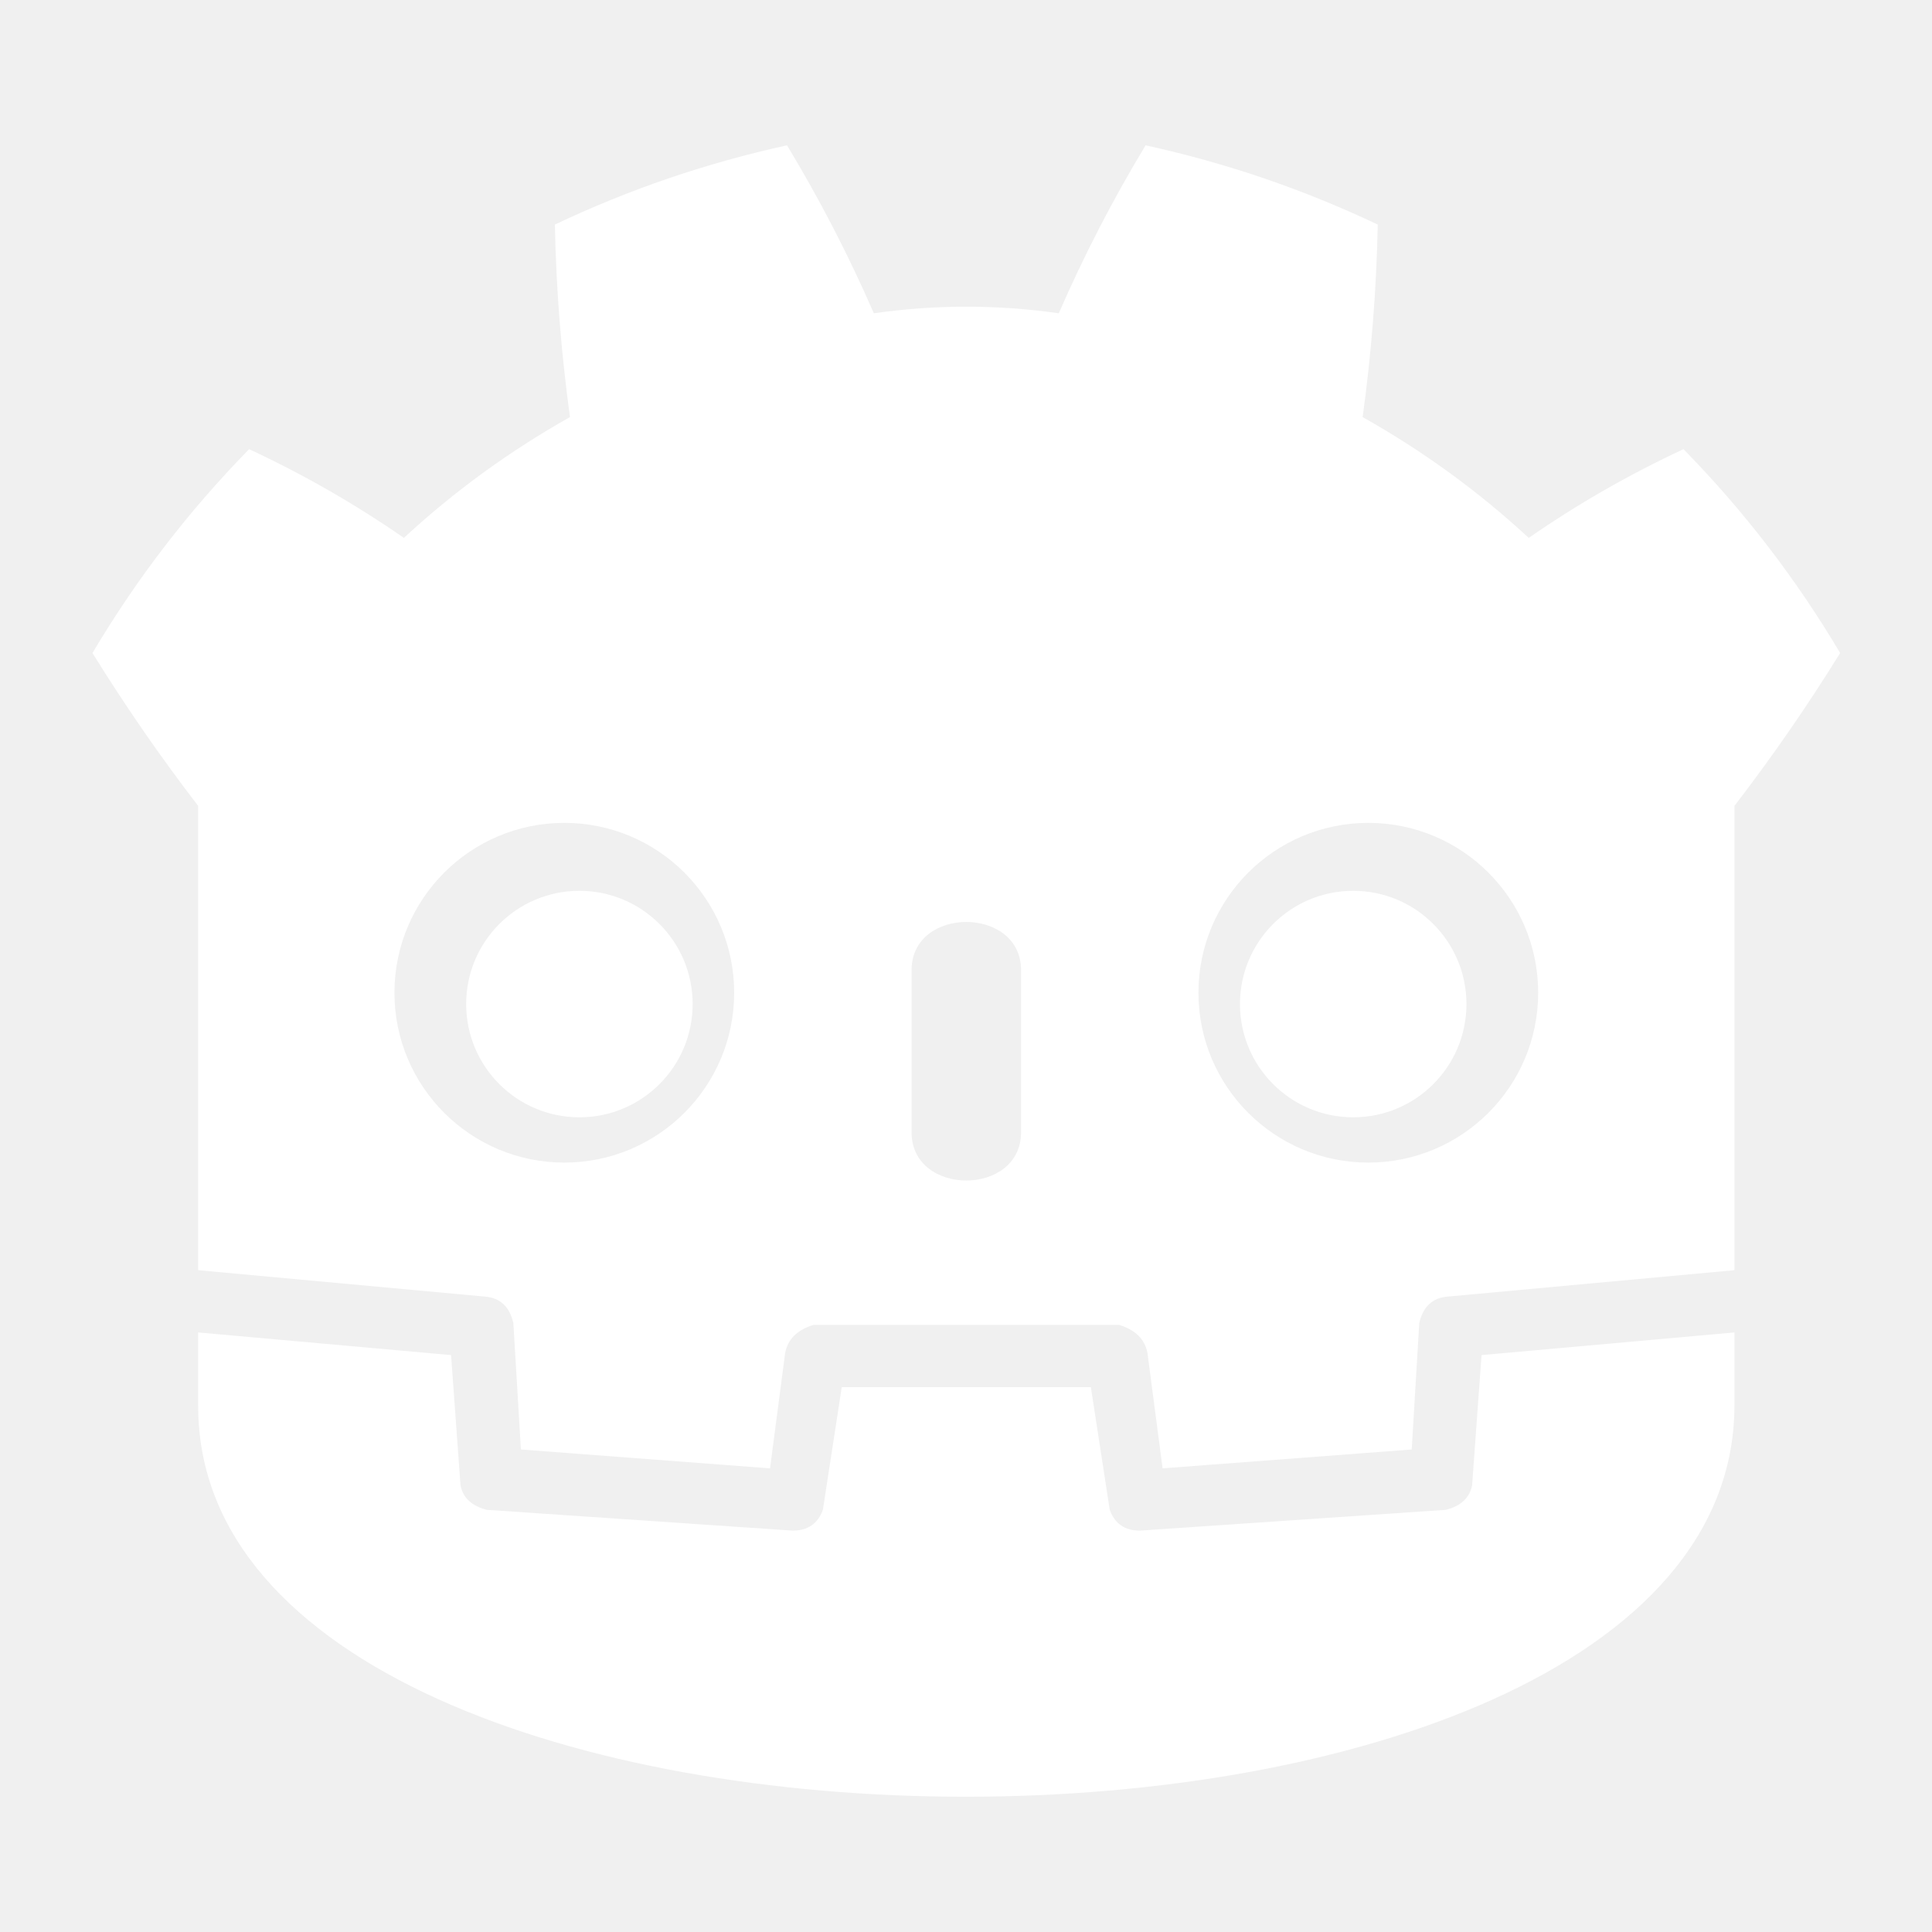
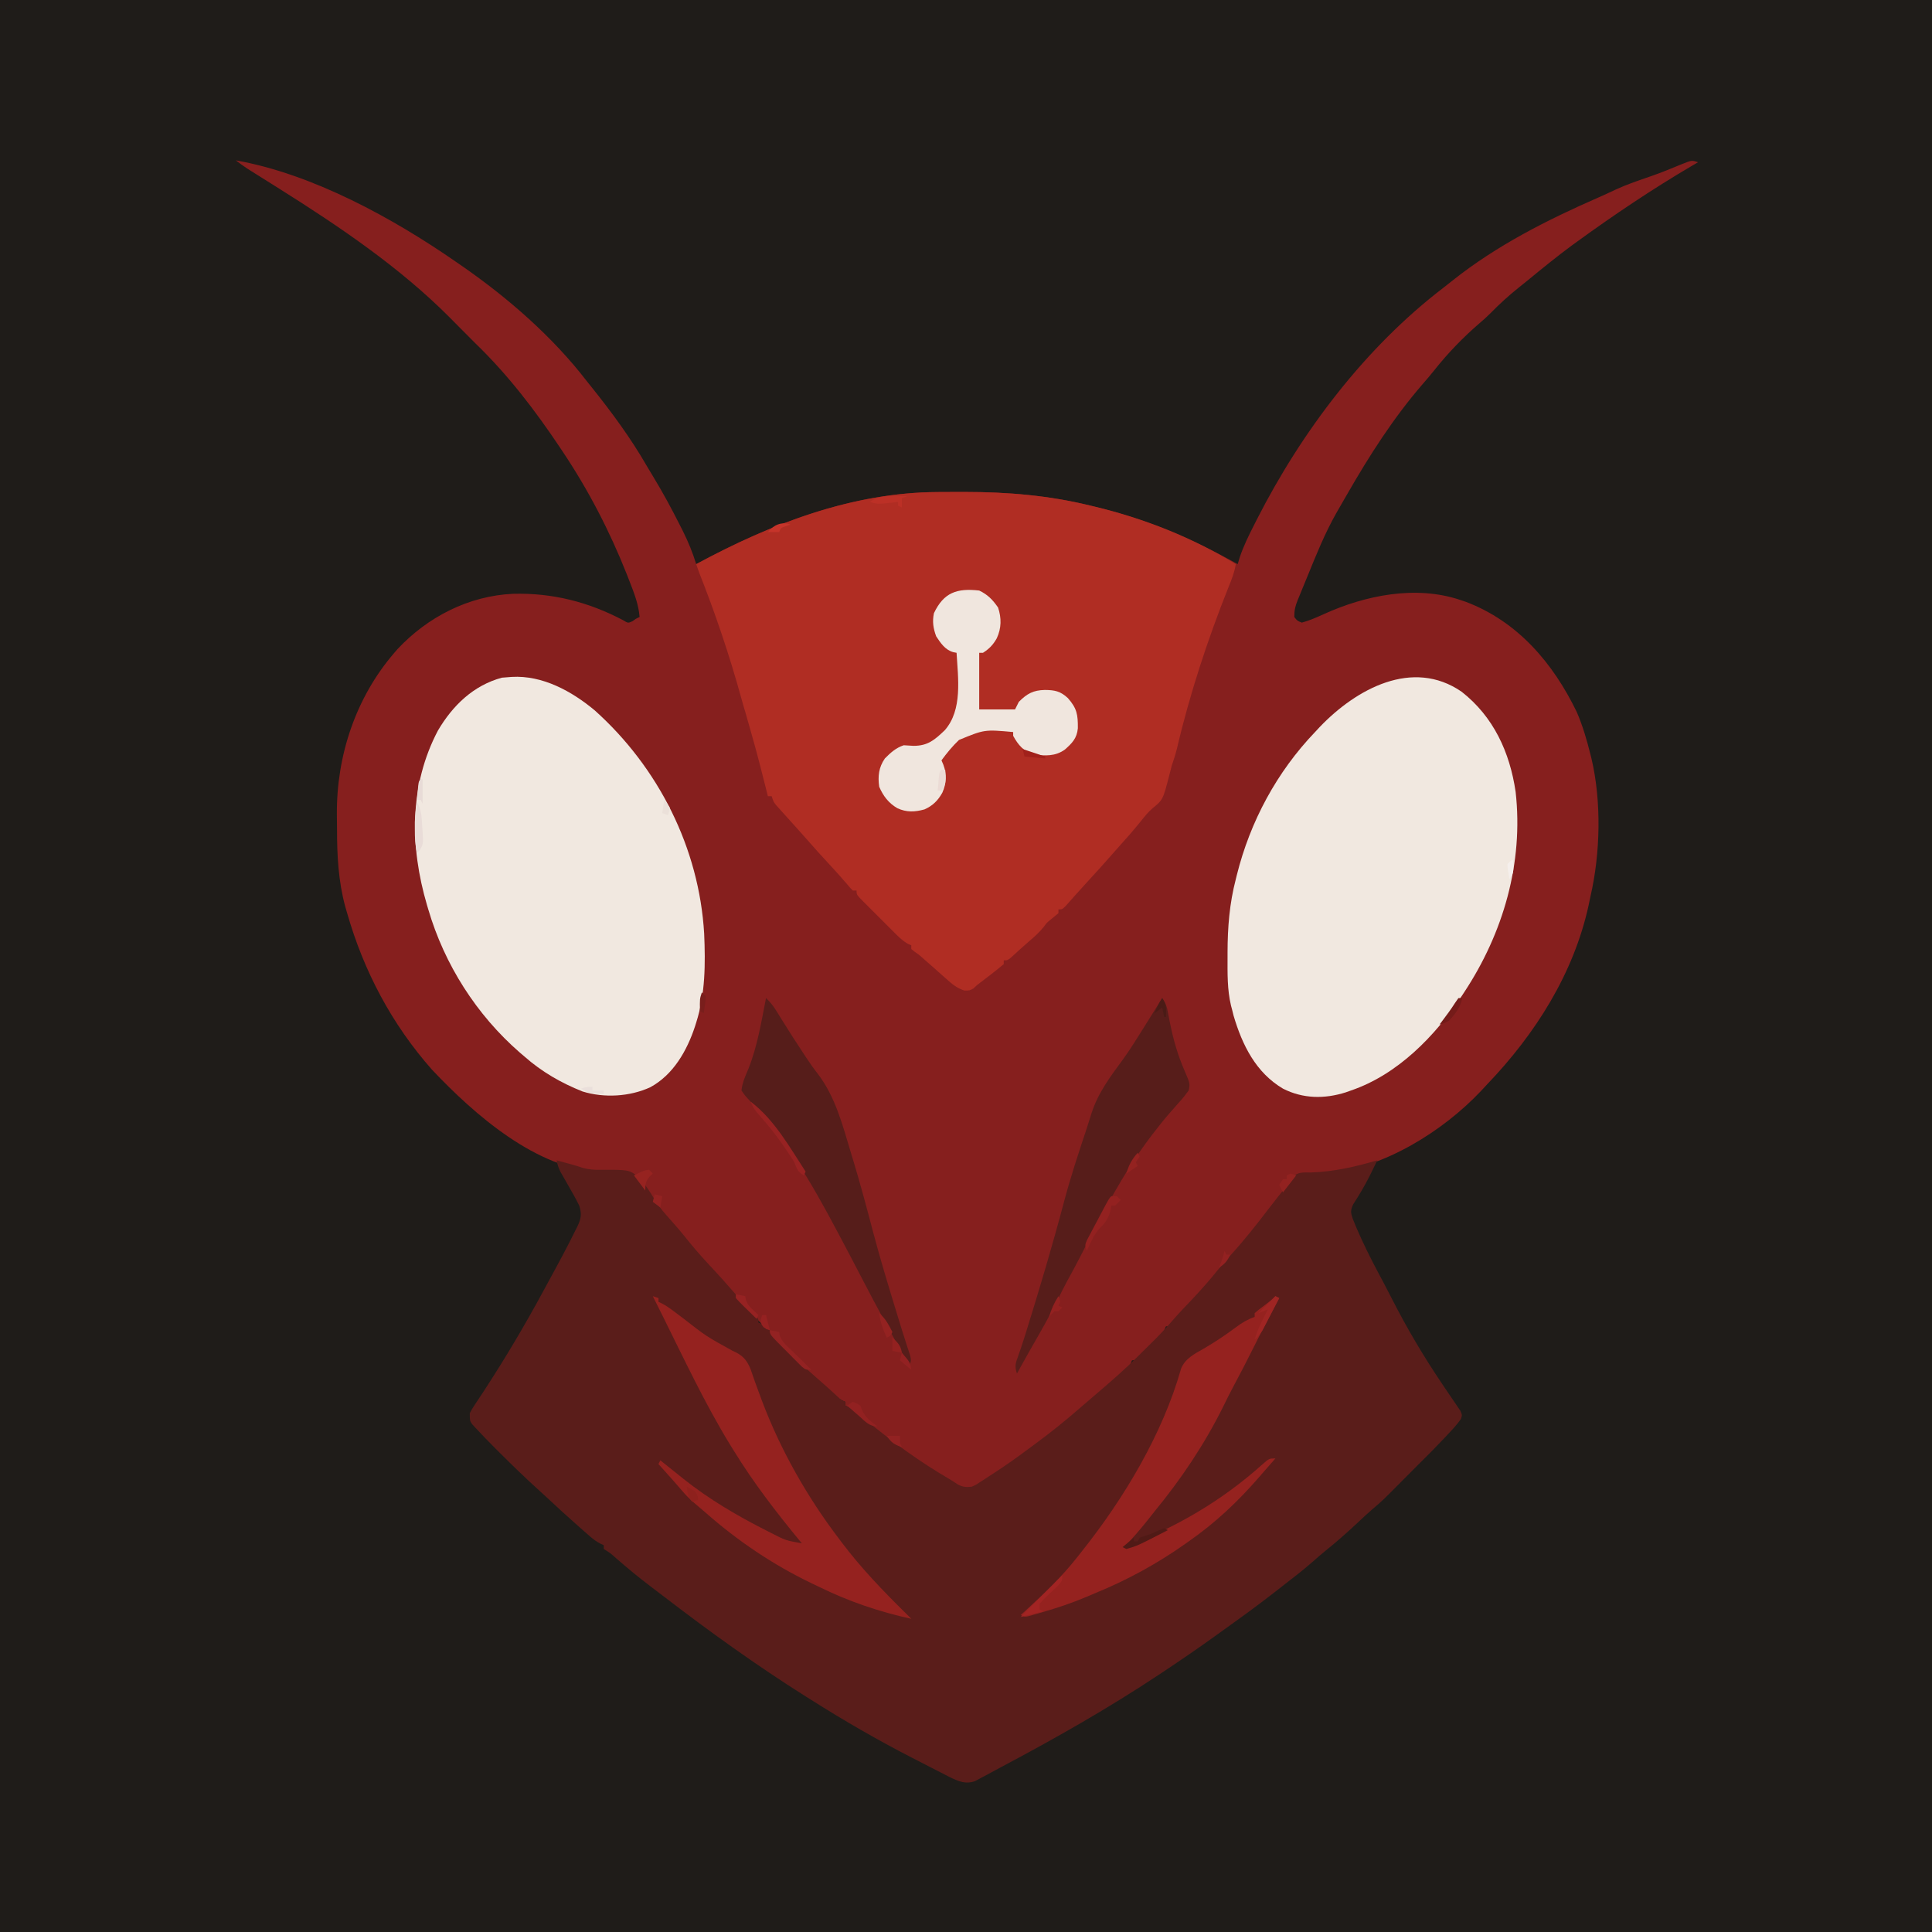
- <svg xmlns="http://www.w3.org/2000/svg" width="16" height="16">
-   <g fill="#fff" transform="scale(.01563)">
-     <path d="m105 673 152 14q12 1 15 14l4 67 132 10 8-61q2-11 15-15h162q13 4 15 15l8 61 132-10 4-67q3-13 15-14l152-14V427q30-39 56-81-35-59-83-108-43 20-82 47-40-37-88-64 7-51 8-102-59-28-123-42-26 43-46 89-49-7-98 0-20-46-46-89-64 14-123 42 1 51 8 102-48 27-88 64-39-27-82-47-48 49-83 108 26 42 56 81zm0 33v39c0 276 813 276 814 0v-39l-134 12-5 69q-2 10-14 13l-162 11q-12 0-16-11l-10-65H446l-10 65q-4 11-16 11l-162-11q-12-3-14-13l-5-69zM725 436a90 90 0 0 1 0 180 90 90 0 0 1 0-180zM299 436a90 90 0 0 1 0 180 90 90 0 0 1 0-180zM483 514c0-34 58-34 58 0v86c0 34-58 34-58 0z" />
-     <circle cx="307" cy="532" r="60" />
-     <circle cx="717" cy="532" r="60" />
-   </g>
+ <svg xmlns="http://www.w3.org/2000/svg" version="1.1" width="1024" height="1024">
+   <path d="M0 0 C337.92 0 675.84 0 1024 0 C1024 337.92 1024 675.84 1024 1024 C686.08 1024 348.16 1024 0 1024 C0 686.08 0 348.16 0 0 Z " fill="#1F1C19" transform="translate(0,0)" />
+   <path d="M0 0 C40.703 7.199 83.475 30.715 117 54 C118.084 54.746 119.168 55.493 120.285 56.262 C144.497 73.117 167.973 93.572 186 117 C186.839 118.051 187.68 119.1 188.523 120.148 C199.239 133.521 209.359 147.251 217.905 162.118 C219.029 164.05 220.186 165.96 221.352 167.867 C226.427 176.224 231.038 184.767 235.438 193.5 C236.2 195.004 236.2 195.004 236.978 196.539 C239.823 202.264 242.136 207.883 244 214 C244.587 213.684 245.174 213.367 245.778 213.041 C284.648 192.178 327.167 176.029 371.871 175.797 C372.783 175.79 373.695 175.783 374.635 175.776 C377.569 175.758 380.503 175.752 383.438 175.75 C384.441 175.749 385.444 175.748 386.478 175.747 C409.103 175.762 430.977 177.594 453 183 C453.767 183.183 454.534 183.366 455.324 183.554 C482.056 189.976 507.028 200.593 531 214 C531.57 212.128 531.57 212.128 532.152 210.219 C534.103 204.381 536.784 198.981 539.562 193.5 C540.361 191.917 540.361 191.917 541.176 190.302 C564.923 143.696 598.562 99.162 640.303 67.307 C641.92 66.062 643.513 64.788 645.105 63.512 C668.176 45.178 694.986 31.568 721.891 19.809 C725.143 18.387 728.355 16.896 731.562 15.375 C737.545 12.633 743.755 10.562 749.969 8.414 C755.487 6.499 760.882 4.297 766.273 2.055 C771.673 -0.109 771.673 -0.109 775 1 C773.304 1.986 773.304 1.986 771.574 2.992 C750.716 15.249 730.577 28.789 711 43 C709.966 43.75 708.932 44.5 707.867 45.273 C699.993 51.09 692.424 57.273 684.858 63.482 C683.198 64.838 681.529 66.181 679.852 67.516 C674.611 71.714 669.783 76.089 665.098 80.898 C663.213 82.787 661.284 84.526 659.25 86.25 C650.477 93.815 642.413 102.134 635.227 111.215 C633.248 113.69 631.202 116.09 629.121 118.48 C613.615 136.375 600.756 156.503 589 177 C588.398 178.04 588.398 178.04 587.784 179.1 C586.599 181.146 585.423 183.197 584.25 185.25 C583.739 186.133 583.739 186.133 583.219 187.033 C577.191 197.689 572.598 209.11 567.993 220.433 C567.112 222.594 566.22 224.751 565.328 226.908 C564.762 228.294 564.197 229.68 563.633 231.066 C563.367 231.705 563.102 232.343 562.828 233.001 C561.503 236.294 561 238.375 561 242 C562.538 244.029 562.538 244.029 565 245 C569.03 243.917 572.762 242.263 576.555 240.538 C598.579 230.522 625.373 225.038 649 233 C650.464 233.493 650.464 233.493 651.957 233.996 C679.467 244.416 698.167 266.486 710.688 292.312 C713.868 299.649 716.08 307.25 718 315 C718.252 316.003 718.252 316.003 718.509 317.025 C723.871 339.674 723.243 367.404 718 390 C717.668 391.599 717.336 393.198 717.004 394.797 C709.091 431.037 688.749 463.049 663.352 489.581 C662.167 490.825 661.001 492.089 659.84 493.355 C639.626 514.738 608.651 533.865 579 537 C577.615 537.016 576.229 537.015 574.844 537 C574.131 537.001 573.418 537.003 572.684 537.004 C571.227 537.001 569.771 536.967 568.316 536.902 C564.775 536.96 562.765 537.272 560.145 539.765 C558.315 542.112 556.652 544.525 555 547 C553.904 548.45 552.796 549.892 551.676 551.324 C551.128 552.035 550.581 552.747 550.017 553.479 C543.728 561.626 537.251 569.547 530.481 577.297 C528.421 579.666 526.387 582.056 524.351 584.445 C518.999 590.722 513.551 596.898 508 603 C506.394 604.769 504.79 606.54 503.188 608.312 C502.126 609.482 502.126 609.482 501.043 610.676 C499.589 612.33 498.201 614.044 496.863 615.793 C496.248 616.521 495.634 617.25 495 618 C494.34 618 493.68 618 493 618 C492.736 618.589 492.471 619.178 492.199 619.784 C490.956 622.081 489.65 623.608 487.812 625.453 C487.196 626.072 486.58 626.691 485.945 627.328 C485.303 627.962 484.661 628.597 484 629.25 C483.358 629.9 482.716 630.549 482.055 631.219 C481.439 631.832 480.822 632.446 480.188 633.078 C479.343 633.92 479.343 633.92 478.48 634.778 C477 636 477 636 475 636 C474.763 636.574 474.526 637.147 474.281 637.738 C472.721 640.493 470.89 642.112 468.5 644.188 C467.602 644.975 466.703 645.763 465.777 646.574 C464.861 647.375 463.944 648.175 463 649 C461.352 650.498 459.707 651.998 458.062 653.5 C453.739 657.391 449.293 661.101 444.77 664.758 C442.965 666.219 441.17 667.692 439.387 669.18 C426.928 679.553 413.698 688.854 400.079 697.636 C398.675 698.557 397.293 699.512 395.933 700.497 C392.539 702.865 390.699 703.981 386.477 704.094 C382.286 702.775 379.018 700.916 375.375 698.5 C374.331 697.826 374.331 697.826 373.266 697.139 C371.167 695.775 369.081 694.391 367 693 C366.112 692.41 366.112 692.41 365.207 691.809 C352.986 683.65 341.539 674.53 330.204 665.202 C329.555 664.67 328.907 664.138 328.238 663.59 C327.661 663.114 327.084 662.638 326.49 662.148 C324.985 660.913 324.985 660.913 323 660 C323 659.34 323 658.68 323 658 C322.405 657.728 321.811 657.455 321.198 657.175 C319.056 656.03 317.58 654.874 315.828 653.207 C314.962 652.391 314.962 652.391 314.078 651.559 C313.475 650.983 312.872 650.406 312.25 649.812 C310.985 648.619 309.72 647.426 308.453 646.234 C307.85 645.667 307.248 645.099 306.627 644.514 C304.795 642.809 302.913 641.176 301 639.562 C297.077 636.177 293.42 632.53 289.75 628.875 C289.147 628.276 288.543 627.678 287.922 627.061 C284.722 623.85 281.782 620.587 279 617 C277.357 615.31 275.685 613.648 274 612 C269.078 607.171 264.285 602.307 259.793 597.074 C257.834 594.808 255.827 592.592 253.812 590.375 C245.695 581.372 237.852 572.132 230.219 562.715 C228.652 560.798 227.067 558.895 225.469 557.004 C225.042 556.498 224.615 555.992 224.176 555.471 C222.888 553.953 221.587 552.447 220.285 550.941 C218 548 218 548 216.621 545.09 C215.033 541.796 213.998 540.15 211 538 C205.355 536.655 199.526 536.593 193.75 536.336 C159.323 534.758 126.401 505.685 104 482 C82.685 457.879 67.845 429.853 59 399 C58.661 397.835 58.322 396.669 57.973 395.469 C54.324 381.965 53.627 368.358 53.629 354.45 C53.625 351.833 53.589 349.217 53.551 346.6 C53.344 315.476 63.556 284.694 84 261 C84.558 260.353 85.116 259.706 85.691 259.039 C101.687 241.961 123.404 230.821 146.855 229.727 C167.727 229.165 186.862 234.014 205.332 243.758 C207.893 245.322 207.893 245.322 210.25 244.25 C210.827 243.838 211.405 243.425 212 243 C212.66 242.67 213.32 242.34 214 242 C213.441 235.22 211.085 229.304 208.625 223 C208.179 221.854 207.734 220.709 207.275 219.529 C198.195 196.566 186.767 174.517 173 154 C172.431 153.146 172.431 153.146 171.851 152.275 C158.635 132.49 144.153 113.55 127 97 C124.231 94.244 121.478 91.473 118.73 88.695 C117.55 87.505 116.369 86.315 115.188 85.125 C114.32 84.245 114.32 84.245 113.436 83.348 C86.901 56.666 54.747 34.961 23 15 C22.151 14.466 21.302 13.931 20.428 13.381 C17.143 11.314 13.857 9.248 10.568 7.188 C9.774 6.687 8.979 6.187 8.16 5.672 C7.455 5.229 6.75 4.787 6.024 4.331 C3.949 2.966 1.971 1.51 0 0 Z " fill="#861F1E" transform="translate(125,85)" />
+   <path d="M0 0 C1.688 0.458 3.375 0.916 5.062 1.375 C6.002 1.63 6.942 1.885 7.91 2.148 C10.019 2.73 12.109 3.383 14.176 4.098 C17.499 4.882 19.898 5.08 23.258 5.035 C38.142 4.959 38.142 4.959 43.141 8.529 C46.96 12.468 49.75 17.066 52.566 21.749 C54.798 25.252 57.487 28.285 60.25 31.375 C61.246 32.515 62.241 33.657 63.234 34.801 C63.704 35.34 64.174 35.88 64.658 36.436 C66.659 38.768 68.577 41.166 70.5 43.562 C74.849 48.924 79.508 53.956 84.215 59 C86.969 61.954 89.637 64.975 92.281 68.027 C94.396 70.454 96.539 72.854 98.688 75.25 C99.413 76.06 100.139 76.869 100.887 77.703 C102.299 79.239 103.762 80.729 105.27 82.172 C107 84 107 84 107 86 C107.99 86.33 108.98 86.66 110 87 C110 87.66 110 88.32 110 89 C110.99 89.33 111.98 89.66 113 90 C114.367 91.391 114.367 91.391 115.875 93.25 C122.899 101.526 130.744 109.282 139.02 116.305 C142.383 119.184 145.629 122.194 148.898 125.18 C150.867 127.037 150.867 127.037 153 128 C153 128.66 153 129.32 153 130 C153.89 130.416 153.89 130.416 154.799 130.841 C156.859 131.926 158.448 133.052 160.223 134.547 C160.834 135.055 161.444 135.563 162.074 136.086 C162.73 136.635 163.386 137.184 164.062 137.75 C178.076 149.271 192.534 159.818 208.226 168.947 C209.746 169.849 211.225 170.819 212.695 171.801 C215.444 173.231 216.93 173.259 220 173 C222.191 172.063 222.191 172.063 224.258 170.656 C225.042 170.156 225.827 169.656 226.635 169.141 C227.868 168.329 227.868 168.329 229.125 167.5 C229.978 166.948 230.831 166.397 231.71 165.828 C237.965 161.755 244.046 157.503 250 153 C251.241 152.087 252.484 151.176 253.727 150.266 C262.22 144.016 270.335 137.462 278.265 130.513 C280.644 128.438 283.048 126.393 285.451 124.346 C293.525 117.464 301.522 110.534 309 103 C310.028 101.982 311.056 100.965 312.086 99.949 C313.182 98.862 314.279 97.775 315.375 96.688 C315.914 96.157 316.453 95.627 317.008 95.08 C320.579 91.531 323.922 87.841 327.214 84.033 C330.174 80.663 333.283 77.436 336.375 74.188 C341.478 68.789 346.33 63.318 350.961 57.508 C353.062 54.924 355.256 52.46 357.5 50 C364.53 42.264 370.982 34.087 377.324 25.786 C380.591 21.514 383.929 17.305 387.309 13.121 C389.048 11.062 389.048 11.062 390.238 8.758 C392.977 6.025 396.092 6.451 399.75 6.438 C411.899 6.061 423.346 3.416 435 0 C433.985 2.086 432.964 4.169 431.938 6.25 C431.627 6.88 431.317 7.511 430.998 8.16 C428.367 13.433 425.378 18.422 422.188 23.379 C420.718 26.624 420.867 27.65 422 31 C423.06 33.75 424.228 36.438 425.438 39.125 C425.792 39.916 426.146 40.706 426.511 41.521 C430.218 49.671 434.4 57.544 438.636 65.428 C440.069 68.13 441.462 70.849 442.848 73.574 C450.752 89.081 459.488 103.858 469.227 118.285 C470.278 119.855 470.278 119.855 471.35 121.457 C472.72 123.494 474.104 125.522 475.503 127.539 C476.12 128.456 476.736 129.372 477.371 130.316 C477.927 131.125 478.483 131.934 479.056 132.768 C480 135 480 135 479.321 137.11 C477.278 140.033 474.879 142.601 472.438 145.188 C471.902 145.76 471.367 146.333 470.816 146.924 C466.315 151.721 461.692 156.389 457 161 C454.233 163.758 451.478 166.527 448.73 169.305 C437.717 180.418 437.717 180.418 432.176 185.105 C429.733 187.232 427.378 189.439 425.018 191.656 C419.316 197.012 413.541 202.138 407.434 207.031 C405.295 208.761 403.235 210.54 401.188 212.375 C395.916 217.033 390.337 221.307 384.782 225.617 C383.131 226.898 381.485 228.185 379.84 229.473 C371.564 235.907 363.097 242.062 354.571 248.159 C352.67 249.52 350.772 250.886 348.876 252.255 C340.061 258.606 331.107 264.73 322.062 270.75 C321.346 271.228 320.629 271.705 319.89 272.197 C292.776 290.237 264.579 306.238 235.818 321.5 C233.356 322.81 230.906 324.138 228.457 325.473 C227.222 326.129 225.986 326.784 224.75 327.438 C223.257 328.24 223.257 328.24 221.734 329.059 C216.802 330.757 213.227 329.204 208.707 327.066 C207.071 326.241 205.44 325.405 203.812 324.562 C202.93 324.112 202.048 323.662 201.139 323.198 C198.422 321.807 195.711 320.404 193 319 C191.46 318.213 189.919 317.427 188.379 316.641 C170.151 307.262 152.318 296.967 135 286 C134.114 285.446 133.229 284.891 132.316 284.32 C106.073 267.789 80.911 249.67 56.325 230.782 C54.314 229.241 52.296 227.709 50.273 226.184 C43.81 221.294 37.591 216.178 31.49 210.845 C28.448 208.134 28.448 208.134 25 206 C25 205.34 25 204.68 25 204 C24.406 203.724 23.813 203.448 23.201 203.164 C21.117 202.062 19.555 200.927 17.785 199.383 C17.188 198.865 16.591 198.346 15.976 197.812 C15.345 197.255 14.713 196.699 14.062 196.125 C13.069 195.256 13.069 195.256 12.055 194.369 C6.131 189.165 0.33 183.834 -5.434 178.453 C-6.956 177.041 -8.491 175.643 -10.031 174.25 C-16.821 168.091 -23.382 161.722 -29.875 155.25 C-30.672 154.458 -31.469 153.666 -32.29 152.849 C-35.946 149.184 -39.563 145.481 -43.07 141.672 C-43.638 141.059 -44.205 140.447 -44.79 139.815 C-46 138 -46 138 -46 134 C-44.708 131.577 -44.708 131.577 -42.926 128.914 C-41.964 127.457 -41.964 127.457 -40.983 125.97 C-40.329 124.99 -39.674 124.01 -39 123 C-37.865 121.24 -36.733 119.477 -35.605 117.711 C-35.048 116.842 -34.49 115.972 -33.916 115.077 C-22.996 98.006 -13.03 80.589 -3.463 62.726 C-2.197 60.366 -0.922 58.012 0.359 55.66 C2.279 52.127 4.154 48.572 6 45 C6.507 44.02 6.507 44.02 7.025 43.02 C8.057 41.002 9.064 38.972 10.062 36.938 C10.53 36.026 10.53 36.026 11.007 35.095 C13.014 30.903 13.42 28.421 12 24 C10.314 20.537 8.426 17.208 6.5 13.875 C5.485 12.104 4.475 10.331 3.469 8.555 C3.02 7.776 2.57 6.997 2.107 6.195 C1.059 4.118 0.458 2.272 0 0 Z " fill="#5A1D1A" transform="translate(295,615)" />
+   <path d="M0 0 C0.912 -0.007 1.824 -0.014 2.764 -0.021 C5.698 -0.038 8.632 -0.045 11.566 -0.047 C12.57 -0.048 13.573 -0.049 14.607 -0.05 C37.232 -0.035 59.106 1.797 81.129 7.203 C81.896 7.386 82.663 7.569 83.453 7.757 C109.738 14.072 135.056 24.026 158.129 38.203 C157.453 42.493 155.959 46.276 154.316 50.266 C143.292 77.866 133.676 107.104 126.918 136.031 C126.14 139.159 125.148 142.147 124.129 145.203 C123.772 146.554 123.425 147.907 123.086 149.262 C119.536 163.094 119.536 163.094 114.074 167.551 C111.618 169.637 109.76 171.996 107.754 174.516 C104.054 179.109 100.208 183.519 96.238 187.879 C94.383 189.924 92.561 191.991 90.754 194.078 C87.371 197.961 83.898 201.759 80.407 205.543 C78.005 208.149 75.62 210.766 73.27 213.418 C72.815 213.928 72.36 214.438 71.892 214.964 C70.633 216.379 69.379 217.799 68.125 219.219 C66.129 221.203 66.129 221.203 64.129 221.203 C64.129 221.863 64.129 222.523 64.129 223.203 C62.664 224.435 61.195 225.662 59.699 226.855 C57.96 228.261 57.96 228.261 56.254 230.578 C53.867 233.527 51.241 235.835 48.359 238.289 C45.177 241.02 42.1 243.864 39.012 246.699 C37.129 248.203 37.129 248.203 35.129 248.203 C35.129 248.863 35.129 249.523 35.129 250.203 C32.915 252.095 30.693 253.88 28.379 255.641 C27.745 256.131 27.11 256.622 26.457 257.127 C25.227 258.077 23.99 259.019 22.748 259.953 C21.008 261.26 21.008 261.26 19.051 263.113 C17.129 264.203 17.129 264.203 14.277 264.211 C10.344 262.952 7.755 260.803 4.754 258.078 C4.188 257.582 3.622 257.086 3.039 256.574 C1.393 255.127 -0.24 253.667 -1.871 252.203 C-3.39 250.868 -4.911 249.534 -6.434 248.203 C-7.012 247.688 -7.591 247.172 -8.188 246.641 C-9.913 245.122 -9.913 245.122 -12.086 243.641 C-12.675 243.166 -13.264 242.692 -13.871 242.203 C-13.871 241.543 -13.871 240.883 -13.871 240.203 C-14.68 239.881 -14.68 239.881 -15.505 239.553 C-18.722 237.718 -21.142 235.217 -23.73 232.609 C-24.28 232.062 -24.829 231.515 -25.395 230.951 C-26.55 229.797 -27.703 228.64 -28.854 227.481 C-30.622 225.702 -32.4 223.935 -34.18 222.168 C-35.301 221.045 -36.423 219.921 -37.543 218.797 C-38.077 218.267 -38.612 217.736 -39.162 217.19 C-42.871 213.433 -42.871 213.433 -42.871 211.203 C-43.531 211.203 -44.191 211.203 -44.871 211.203 C-46.176 209.91 -46.176 209.91 -47.746 208.016 C-51.027 204.151 -54.419 200.415 -57.871 196.703 C-61.7 192.575 -65.48 188.418 -69.164 184.16 C-71.207 181.818 -73.288 179.51 -75.371 177.203 C-76.5 175.948 -76.5 175.948 -77.652 174.668 C-79.087 173.074 -80.524 171.483 -81.965 169.895 C-82.594 169.192 -83.223 168.489 -83.871 167.766 C-84.428 167.148 -84.985 166.531 -85.559 165.895 C-86.871 164.203 -86.871 164.203 -87.871 161.203 C-88.531 161.203 -89.191 161.203 -89.871 161.203 C-90.087 160.353 -90.303 159.503 -90.526 158.627 C-95.789 137.816 -95.789 137.816 -101.68 117.176 C-102.547 114.319 -103.364 111.453 -104.156 108.574 C-110.298 86.334 -117.695 64.449 -126.182 42.995 C-126.79 41.414 -127.335 39.81 -127.871 38.203 C-88.421 16.932 -45.454 0.236 0 0 Z " fill="#B02D23" transform="translate(496.8711,260.7969)" />
+   <path d="M0 0 C16.94 13.265 25.547 32.092 28.625 53.062 C32.861 90.779 22.105 127.88 1.312 159.375 C0.925 159.965 0.537 160.554 0.138 161.162 C-14.121 182.579 -33.878 202.922 -58.688 211.375 C-60.022 211.851 -60.022 211.851 -61.383 212.336 C-72.623 215.908 -84.097 215.78 -94.688 210.375 C-109.08 201.874 -116.281 187.213 -120.863 171.703 C-121.135 170.605 -121.407 169.507 -121.688 168.375 C-121.952 167.389 -121.952 167.389 -122.223 166.384 C-124.247 157.907 -124.083 149.287 -124.062 140.625 C-124.062 139.804 -124.062 138.982 -124.062 138.136 C-124.028 124.851 -123.044 112.279 -119.688 99.375 C-119.506 98.635 -119.324 97.895 -119.136 97.133 C-112.07 68.786 -97.896 42.443 -77.688 21.375 C-76.847 20.471 -76.007 19.568 -75.141 18.637 C-55.893 -1.474 -25.999 -17.888 0 0 Z " fill="#F1E8E0" transform="translate(774.6875,366.625)" />
+   <path d="M0 0 C16.335 -0.945 31.818 7.586 44 17.75 C77.692 47.958 99.319 90.596 101.985 136.106 C102.661 152.001 102.635 167.934 97.758 183.223 C97.544 183.901 97.329 184.578 97.108 185.277 C92.885 198.09 85.634 210.884 73.395 217.5 C62.543 222.49 48.969 223.277 37.508 219.723 C26.176 215.215 15.905 209.307 6.758 201.223 C5.951 200.536 5.144 199.849 4.312 199.141 C-18.673 179.145 -35.669 152.473 -44.242 123.223 C-44.47 122.46 -44.698 121.697 -44.932 120.912 C-54.034 89.959 -54.387 57.4 -39.117 28.406 C-31.307 15.145 -20.321 4.494 -5.242 0.41 C-3.493 0.301 -1.744 0.173 0 0 Z " fill="#F1E8E0" transform="translate(271.2422,358.7773)" />
+   <path d="M0 0 C0.99 0.495 0.99 0.495 2 1 C1.739 1.492 1.478 1.984 1.209 2.49 C-3.299 10.993 -7.793 19.499 -12.062 28.125 C-15.196 34.456 -18.464 40.707 -21.794 46.937 C-23.864 50.818 -25.849 54.72 -27.75 58.688 C-37.597 78.49 -49.958 96.949 -64 114 C-65.335 115.687 -66.668 117.374 -68 119.062 C-71.833 123.861 -75.871 128.454 -80 133 C-53.022 122.767 -28.6 108.602 -7.071 89.301 C-3.318 86 -3.318 86 0 86 C-2.333 88.667 -4.667 91.333 -7 94 C-7.51 94.592 -8.021 95.184 -8.547 95.794 C-19.815 108.805 -31.864 120.173 -46 130 C-46.606 130.43 -47.213 130.859 -47.837 131.302 C-62.566 141.714 -78.44 150.411 -95.134 157.232 C-96.96 157.983 -98.773 158.765 -100.586 159.547 C-108.039 162.683 -115.551 165.184 -123.312 167.438 C-124.239 167.709 -125.165 167.98 -126.12 168.26 C-126.984 168.503 -127.848 168.746 -128.738 168.996 C-129.512 169.215 -130.286 169.433 -131.083 169.658 C-133 170 -133 170 -135 169 C-133.749 167.857 -133.749 167.857 -132.473 166.691 C-122.795 157.826 -113.43 149.006 -105.301 138.656 C-104.382 137.486 -103.458 136.32 -102.531 135.156 C-80.279 107.181 -59.751 72.979 -49.984 38.348 C-47.734 32.981 -42.977 30.634 -38.125 27.875 C-32.038 24.335 -26.291 20.497 -20.657 16.275 C-17.552 13.978 -14.663 12.246 -11 11 C-11 10.34 -11 9.68 -11 9 C-9.102 7.344 -9.102 7.344 -6.625 5.5 C-4.271 3.736 -2.081 2.081 0 0 Z " fill="#95221F" transform="translate(676,687)" />
+   <path d="M0 0 C0.99 0.33 1.98 0.66 3 1 C3 1.66 3 2.32 3 3 C3.576 3.269 4.153 3.539 4.747 3.816 C7.042 5.022 8.988 6.378 11.055 7.941 C11.828 8.521 12.601 9.1 13.397 9.698 C14.215 10.313 15.032 10.928 15.875 11.562 C28.391 21.322 28.391 21.322 42.215 28.916 C47.368 31.208 49.601 33.347 51.793 38.594 C52.617 40.887 53.414 43.19 54.188 45.5 C55.115 48.042 56.049 50.579 56.996 53.113 C57.358 54.09 57.358 54.09 57.727 55.087 C67.563 81.371 81.995 106.754 99 129 C99.641 129.85 99.641 129.85 100.294 130.718 C110.458 144.188 122.001 156.17 134 168 C135.001 168.999 136.002 169.998 137 171 C120.101 167.32 103.513 161.677 88 154 C86.231 153.161 86.231 153.161 84.426 152.305 C63.677 142.344 44.879 129.656 27.651 114.444 C25.885 112.9 24.094 111.388 22.301 109.875 C19.876 107.8 17.677 105.703 15.625 103.25 C12.82 99.953 9.963 96.714 7.062 93.5 C6.29 92.644 5.518 91.788 4.723 90.906 C3.87 89.963 3.87 89.963 3 89 C3.495 88.01 3.495 88.01 4 87 C4.617 87.496 5.235 87.993 5.871 88.504 C7.657 89.936 9.445 91.366 11.234 92.793 C12.875 94.102 14.512 95.415 16.141 96.738 C29.768 107.635 44.833 116.457 60.375 124.312 C61.338 124.801 61.338 124.801 62.32 125.299 C70.323 129.44 70.323 129.44 79 131 C78.478 130.368 77.956 129.737 77.418 129.086 C64.987 113.977 53.265 98.694 43 82 C41.981 80.364 41.981 80.364 40.941 78.695 C27.563 56.812 16.571 33.334 5.181 10.378 C3.461 6.915 1.731 3.458 0 0 Z " fill="#95221F" transform="translate(346,687)" />
+   <path d="M0 0 C1.945 2.917 2.423 4.348 3.043 7.691 C3.226 8.628 3.41 9.565 3.599 10.53 C3.793 11.531 3.987 12.531 4.188 13.562 C5.942 22.211 8.261 30.225 11.764 38.326 C14.777 45.365 14.777 45.365 14 49 C12.4 51.244 10.846 53.17 9 55.188 C7.977 56.352 6.955 57.517 5.934 58.684 C5.177 59.536 5.177 59.536 4.406 60.406 C1.108 64.146 -1.975 68.037 -5 72 C-5.619 72.809 -5.619 72.809 -6.25 73.634 C-20.903 92.997 -32.115 114.877 -43.133 136.441 C-45.565 141.198 -48.111 145.885 -50.683 150.568 C-52.229 153.423 -53.658 156.323 -55.062 159.25 C-59.803 168.827 -65.184 178.05 -70.481 187.327 C-72.683 191.202 -74.846 195.098 -77 199 C-78.034 195.845 -77.977 194.134 -76.812 191.043 C-75.509 187.418 -74.277 183.789 -73.125 180.113 C-72.785 179.029 -72.445 177.945 -72.095 176.828 C-64.946 153.872 -58.091 130.807 -51.938 107.562 C-48.503 94.672 -44.325 82.009 -40.107 69.358 C-39.21 66.636 -38.351 63.909 -37.516 61.168 C-34.004 50.155 -27.437 41.533 -20.66 32.298 C-16.855 27.031 -13.443 21.507 -10 16 C-9.556 15.292 -9.112 14.584 -8.654 13.854 C-5.76 9.242 -2.876 4.623 0 0 Z " fill="#571D1A" transform="translate(616,529)" />
+   <path d="M0 0 C2.273 2.129 3.931 4.276 5.566 6.922 C6.047 7.692 6.527 8.463 7.022 9.257 C7.53 10.08 8.039 10.902 8.562 11.75 C12.342 17.802 16.156 23.82 20.125 29.75 C20.529 30.363 20.933 30.976 21.35 31.608 C23.306 34.558 25.304 37.424 27.492 40.207 C36.863 52.501 40.605 67.408 45 82 C45.489 83.597 45.489 83.597 45.988 85.227 C49.948 98.199 53.419 111.293 56.871 124.408 C60.577 138.375 64.759 152.187 69 166 C69.354 167.157 69.708 168.315 70.073 169.507 C72.144 176.271 72.144 176.271 74.301 183.008 C74.635 184.036 74.969 185.065 75.312 186.125 C75.659 187.179 76.006 188.234 76.363 189.32 C77 192 77 192 76 195 C67.202 179.328 58.595 163.59 50.353 147.617 C46.615 140.386 42.818 133.188 39 126 C38.499 125.055 37.997 124.11 37.48 123.136 C24.104 97.985 10.164 73.768 -9.762 53.18 C-11.188 51.625 -11.188 51.625 -13 49 C-12.596 44.835 -10.915 41.27 -9.312 37.438 C-4.537 25.46 -2.479 12.604 0 0 Z " fill="#561D1A" transform="translate(406,529)" />
+   <path d="M0 0 C4.507 2.135 7.174 4.918 10 9 C11.858 14.574 11.806 19.943 9.312 25.312 C7.42 28.686 5.306 30.912 2 33 C1.34 33 0.68 33 0 33 C0 42.9 0 52.8 0 63 C6.27 63 12.54 63 19 63 C19.66 61.68 20.32 60.36 21 59 C25.333 54.632 28.635 52.832 34.75 52.688 C40.031 52.738 43.006 53.306 47 57 C51.831 62.484 52.35 65.805 52.281 73.016 C51.779 78.341 49.246 80.902 45.375 84.312 C40.243 87.959 35.143 87.558 29 87 C23.636 85.339 20.643 81.864 18 77 C18 76.34 18 75.68 18 75 C2.812 73.62 2.812 73.62 -10.711 79.184 C-14.19 82.505 -17.16 86.125 -20 90 C-19.678 90.746 -19.355 91.493 -19.023 92.262 C-17.061 97.513 -17.342 102.137 -19.562 107.188 C-21.908 111.339 -24.626 114.05 -29 116 C-34.13 117.423 -38.48 117.608 -43.375 115.375 C-48.045 112.644 -50.865 108.925 -53 104 C-53.785 98.39 -53.262 93.735 -50 89 C-46.908 85.886 -44.196 83.399 -40 82 C-38.283 82.08 -36.566 82.186 -34.852 82.309 C-27.209 82.338 -23.584 79.121 -18.256 74.043 C-8.749 63.236 -11.215 46.441 -12 33 C-12.607 32.88 -13.214 32.76 -13.84 32.637 C-18.112 31.378 -20.448 27.838 -22.812 24.25 C-24.378 19.966 -24.916 16.499 -24 12 C-18.783 0.992 -11.769 -1.334 0 0 Z " fill="#F0E6DE" transform="translate(519,313)" />
+   <path d="M0 0 C0.99 0 1.98 0 3 0 C3.66 0.66 4.32 1.32 5 2 C3.625 3.5 3.625 3.5 2 5 C1.34 5 0.68 5 0 5 C-0.155 6.083 -0.155 6.083 -0.312 7.188 C-1.276 11.131 -2.845 13.961 -5.875 16.688 C-9.169 20.272 -10.958 24.614 -13 29 C-14 26 -14 26 -12.936 23.38 C-12.393 22.355 -11.849 21.33 -11.289 20.273 C-10.704 19.16 -10.119 18.046 -9.516 16.898 C-8.892 15.736 -8.268 14.573 -7.625 13.375 C-7.002 12.193 -6.379 11.011 -5.758 9.828 C-1.186 1.186 -1.186 1.186 0 0 Z " fill="#932120" transform="translate(589,634)" />
+   <path d="M0 0 C12.446 9.47 20.569 24.07 29 37 C28.67 37.66 28.34 38.32 28 39 C24.496 36.664 24.493 35.788 23 32 C21.468 29.422 19.771 26.964 18.062 24.5 C17.582 23.802 17.102 23.105 16.608 22.386 C12.85 17.014 8.795 11.974 4.442 7.074 C2.343 4.697 1.017 3.05 0 0 Z " fill="#972222" transform="translate(398,584)" />
+   <path d="M0 0 C0 3 0 3 -2.625 5.812 C-4.314 7.429 -6.024 9.023 -7.734 10.617 C-9.207 12.027 -10.609 13.51 -12 15 C-12 15.99 -12 16.98 -12 18 C-11.34 18.33 -10.68 18.66 -10 19 C-13.96 19.99 -17.92 20.98 -22 22 C-14.667 14.667 -7.333 7.333 0 0 Z " fill="#A12423" transform="translate(563,835)" />
+   <path d="M0 0 C2.488 4.434 2.553 8.508 2.812 13.5 C2.876 14.355 2.94 15.209 3.006 16.09 C3.354 22.382 3.354 22.382 1.512 25.594 C0.763 26.29 0.763 26.29 0 27 C-1.006 22.831 -1.134 18.907 -1.125 14.625 C-1.128 13.359 -1.13 12.093 -1.133 10.789 C-1.003 7.09 -0.593 3.646 0 0 Z " fill="#E9DCD8" transform="translate(221,425)" />
+   <path d="M0 0 C2.475 0.495 2.475 0.495 5 1 C5.057 1.548 5.113 2.096 5.172 2.66 C6.36 6.018 8.723 8.039 11.25 10.438 C11.728 10.902 12.206 11.367 12.699 11.846 C14.129 13.235 15.564 14.617 17 16 C18.674 17.659 20.338 19.329 22 21 C19 21 19 21 16.915 19.288 C16.135 18.504 15.355 17.721 14.551 16.914 C13.703 16.066 12.856 15.218 11.982 14.344 C11.101 13.447 10.22 12.549 9.312 11.625 C8.42 10.736 7.527 9.846 6.607 8.93 C0 2.267 0 2.267 0 0 Z " fill="#932222" transform="translate(408,705)" />
+   <path d="M0 0 C0.66 0.33 1.32 0.66 2 1 C0.405 4.109 -1.203 7.211 -2.812 10.312 C-3.264 11.194 -3.716 12.075 -4.182 12.982 C-4.844 14.254 -4.844 14.254 -5.52 15.551 C-6.124 16.721 -6.124 16.721 -6.741 17.915 C-7.969 19.949 -9.249 21.409 -11 23 C-9.354 17.315 -6.71 12.233 -4 7 C-5.65 7.66 -7.3 8.32 -9 9 C-6 6 -3 3 0 0 Z " fill="#9F2523" transform="translate(676,687)" />
+   <path d="M0 0 C-0.99 0.33 -1.98 0.66 -3 1 C-3 2.65 -3 4.3 -3 6 C-3.66 5.67 -4.32 5.34 -5 5 C-5 4.34 -5 3.68 -5 3 C-5.664 3.084 -6.328 3.168 -7.012 3.254 C-15.782 4.265 -15.782 4.265 -20 3 C-14.097 -0.935 -6.864 -0.124 0 0 Z " fill="#BC3026" transform="translate(481,263)" />
+   <path d="M0 0 C0.66 0.33 1.32 0.66 2 1 C-14.086 9.292 -14.086 9.292 -20 11 C-20.66 10.67 -21.32 10.34 -22 10 C-20.02 8.35 -18.04 6.7 -16 5 C-16 5.66 -16 6.32 -16 7 C-15.34 7 -14.68 7 -14 7 C-13.67 6.34 -13.34 5.68 -13 5 C-11.015 4.291 -9.011 3.633 -7 3 C-5.745 2.448 -4.495 1.886 -3.25 1.312 C-1.641 0.663 -1.641 0.663 0 0 Z " fill="#501A16" transform="translate(617,810)" />
+   <path d="M0 0 C1.875 0.688 1.875 0.688 4 2 C4.268 2.743 4.536 3.485 4.812 4.25 C6.542 8.255 9.611 10.363 13 13 C8.614 13 6.448 10.265 3.312 7.5 C2.706 6.975 2.099 6.451 1.475 5.91 C-0.023 4.613 -1.512 3.308 -3 2 C-2.01 1.34 -1.02 0.68 0 0 Z " fill="#922121" transform="translate(452,743)" />
+   <path d="M0 0 C0.66 0.66 1.32 1.32 2 2 C1.288 2.65 1.288 2.65 0.562 3.312 C-1.732 5.79 -2 7.667 -2 11 C-3.98 8.36 -5.96 5.72 -8 3 C-2.727 0.364 -2.727 0.364 0 0 Z " fill="#962320" transform="translate(344,620)" />
+   <path d="M0 0 C0.66 0 1.32 0 2 0 C1.077 4.899 -1.672 8.385 -5 12 C-7.875 13.5 -7.875 13.5 -10 14 C-9.613 13.492 -9.227 12.984 -8.828 12.461 C-6.36 9.199 -3.935 5.96 -1.75 2.5 C-1.173 1.675 -0.595 0.85 0 0 Z " fill="#741B19" transform="translate(773,529)" />
+   <path d="M0 0 C0.99 0.33 1.98 0.66 3 1 C0.69 3.97 -1.62 6.94 -4 10 C-4.66 8.68 -5.32 7.36 -6 6 C-5.34 5.01 -4.68 4.02 -4 3 C-3.34 3 -2.68 3 -2 3 C-2 2.34 -2 1.68 -2 1 C-1.34 0.67 -0.68 0.34 0 0 Z " fill="#922220" transform="translate(684,622)" />
+   <path d="M0 0 C0.66 0 1.32 0 2 0 C2.25 7.625 2.25 7.625 0 11 C-0.66 11 -1.32 11 -2 11 C-1.86 9.354 -1.713 7.708 -1.562 6.062 C-1.481 5.146 -1.4 4.229 -1.316 3.285 C-1 1 -1 1 0 0 Z " fill="#EBDBD5" transform="translate(499,408)" />
+   <path d="M0 0 C3.291 2.797 5.063 6.195 7 10 C6 12 6 12 4 13 C1.979 8.607 0.591 4.847 0 0 Z " fill="#942221" transform="translate(466,696)" />
+   <path d="M0 0 C2.475 0.495 2.475 0.495 5 1 C5.102 1.593 5.204 2.186 5.309 2.797 C6.114 5.362 7.116 6.427 9.062 8.25 C9.61 8.771 10.158 9.292 10.723 9.828 C11.144 10.215 11.566 10.602 12 11 C11.67 11.66 11.34 12.32 11 13 C9.161 11.214 7.328 9.422 5.5 7.625 C4.713 6.863 4.713 6.863 3.91 6.086 C2.568 4.762 1.28 3.384 0 2 C0 1.34 0 0.68 0 0 Z " fill="#962222" transform="translate(390,686)" />
+   <path d="M0 0 C0.33 0 0.66 0 1 0 C1 4.29 1 8.58 1 13 C0.67 12.34 0.34 11.68 0 11 C-0.66 11 -1.32 11 -2 11 C-1.86 9.354 -1.713 7.708 -1.562 6.062 C-1.481 5.146 -1.4 4.229 -1.316 3.285 C-1 1 -1 1 0 0 Z " fill="#E8DBD7" transform="translate(223,413)" />
+   <path d="M0 0 C0.33 0.99 0.66 1.98 1 3 C0.67 3.66 0.34 4.32 0 5 C0.66 5.33 1.32 5.66 2 6 C1.34 6.66 0.68 7.32 0 8 C-0.66 8 -1.32 8 -2 8 C-3.625 9.458 -3.625 9.458 -5 11 C-3.775 6.947 -2.301 3.556 0 0 Z " fill="#932120" transform="translate(561,687)" />
+   <path d="M0 0 C0.66 0.66 1.32 1.32 2 2 C1.977 4.164 1.977 4.164 1.625 6.625 C1.514 7.442 1.403 8.26 1.289 9.102 C1.194 9.728 1.098 10.355 1 11 C0.34 10.67 -0.32 10.34 -1 10 C-1.125 3.375 -1.125 3.375 0 0 Z " fill="#791E1C" transform="translate(372,526)" />
+   <path d="M0 0 C4 1.333 8 2.667 12 4 C12 4.33 12 4.66 12 5 C8.37 4.67 4.74 4.34 1 4 C0.67 2.68 0.34 1.36 0 0 Z " fill="#A1211B" transform="translate(542,397)" />
+   <path d="M0 0 C4.8 2.462 4.8 2.462 5.812 5.188 C5.874 5.786 5.936 6.384 6 7 C5.01 7.33 4.02 7.66 3 8 C0.435 5.435 0.46 3.523 0 0 Z " fill="#8E211D" transform="translate(364,788)" />
+   <path d="M0 0 C0.33 0.66 0.66 1.32 1 2 C0.01 3.485 0.01 3.485 -1 5 C-0.67 5.66 -0.34 6.32 0 7 C-1.98 8.32 -3.96 9.64 -6 11 C-4.742 6.492 -3.096 3.509 0 0 Z " fill="#942220" transform="translate(603,611)" />
+   <path d="M0 0 C0 0.66 0 1.32 0 2 C1.98 2 3.96 2 6 2 C6 2.66 6 3.32 6 4 C-2.571 3.143 -2.571 3.143 -6 1 C-3 0 -3 0 0 0 Z " fill="#EADFDB" transform="translate(314,576)" />
+   <path d="M0 0 C1.98 0.495 1.98 0.495 4 1 C3.67 2.98 3.34 4.96 3 7 C1.68 6.01 0.36 5.02 -1 4 C-0.67 2.68 -0.34 1.36 0 0 Z " fill="#922221" transform="translate(347,633)" />
+   <path d="M0 0 C2.429 3.644 2.162 5.712 2 10 C1.67 10 1.34 10 1 10 C0.67 8.35 0.34 6.7 0 5 C-1.32 5.99 -2.64 6.98 -4 8 C-2.875 5.028 -1.777 2.666 0 0 Z " fill="#4A1B16" transform="translate(616,529)" />
+   <path d="M0 0 C2.31 0 4.62 0 7 0 C7 1.32 7 2.64 7 4 C7.33 4.66 7.66 5.32 8 6 C4.086 4.731 2.209 3.488 0 0 Z " fill="#922222" transform="translate(470,761)" />
+   <path d="M0 0 C-0.804 0.289 -1.609 0.578 -2.438 0.875 C-5.133 1.733 -5.133 1.733 -6 4 C-7.98 4 -9.96 4 -12 4 C-8.816 0.109 -4.818 -1.606 0 0 Z " fill="#C6342A" transform="translate(419,278)" />
+   <path d="M0 0 C0.33 0.66 0.66 1.32 1 2 C1.66 2 2.32 2 3 2 C1.607 5.367 0.021 6.986 -3 9 C-2.536 7.886 -2.536 7.886 -2.062 6.75 C-1.191 4.493 -0.523 2.355 0 0 Z " fill="#932121" transform="translate(649,663)" />
+   <path d="M0 0 C4.429 5.143 4.429 5.143 5 9 C3.02 7.35 1.04 5.7 -1 4 C-0.67 2.68 -0.34 1.36 0 0 Z " fill="#932122" transform="translate(478,717)" />
+   <path d="M0 0 C2.799 2.528 4.458 4.204 5 8 C3.35 7.67 1.7 7.34 0 7 C0 4.69 0 2.38 0 0 Z " fill="#932120" transform="translate(473,709)" />
+   <path d="M0 0 C0.66 0 1.32 0 2 0 C2.66 2.64 3.32 5.28 4 8 C1 7 1 7 -0.25 5.125 C-1 3 -1 3 0 0 Z " fill="#952121" transform="translate(404,697)" />
+   <path d="M0 0 C0.33 0 0.66 0 1 0 C1.25 6.625 1.25 6.625 -1 10 C-1.977 3.945 -1.977 3.945 -2 2 C-1.34 1.34 -0.68 0.68 0 0 Z " fill="#F5EFEC" transform="translate(801,456)" />
+   <path d="M0 0 C1.562 1.75 1.562 1.75 3 4 C2.688 6.25 2.688 6.25 2 8 C1.01 7.67 0.02 7.34 -1 7 C-0.67 4.69 -0.34 2.38 0 0 Z " fill="#EBE0D9" transform="translate(352,424)" />
</svg>
